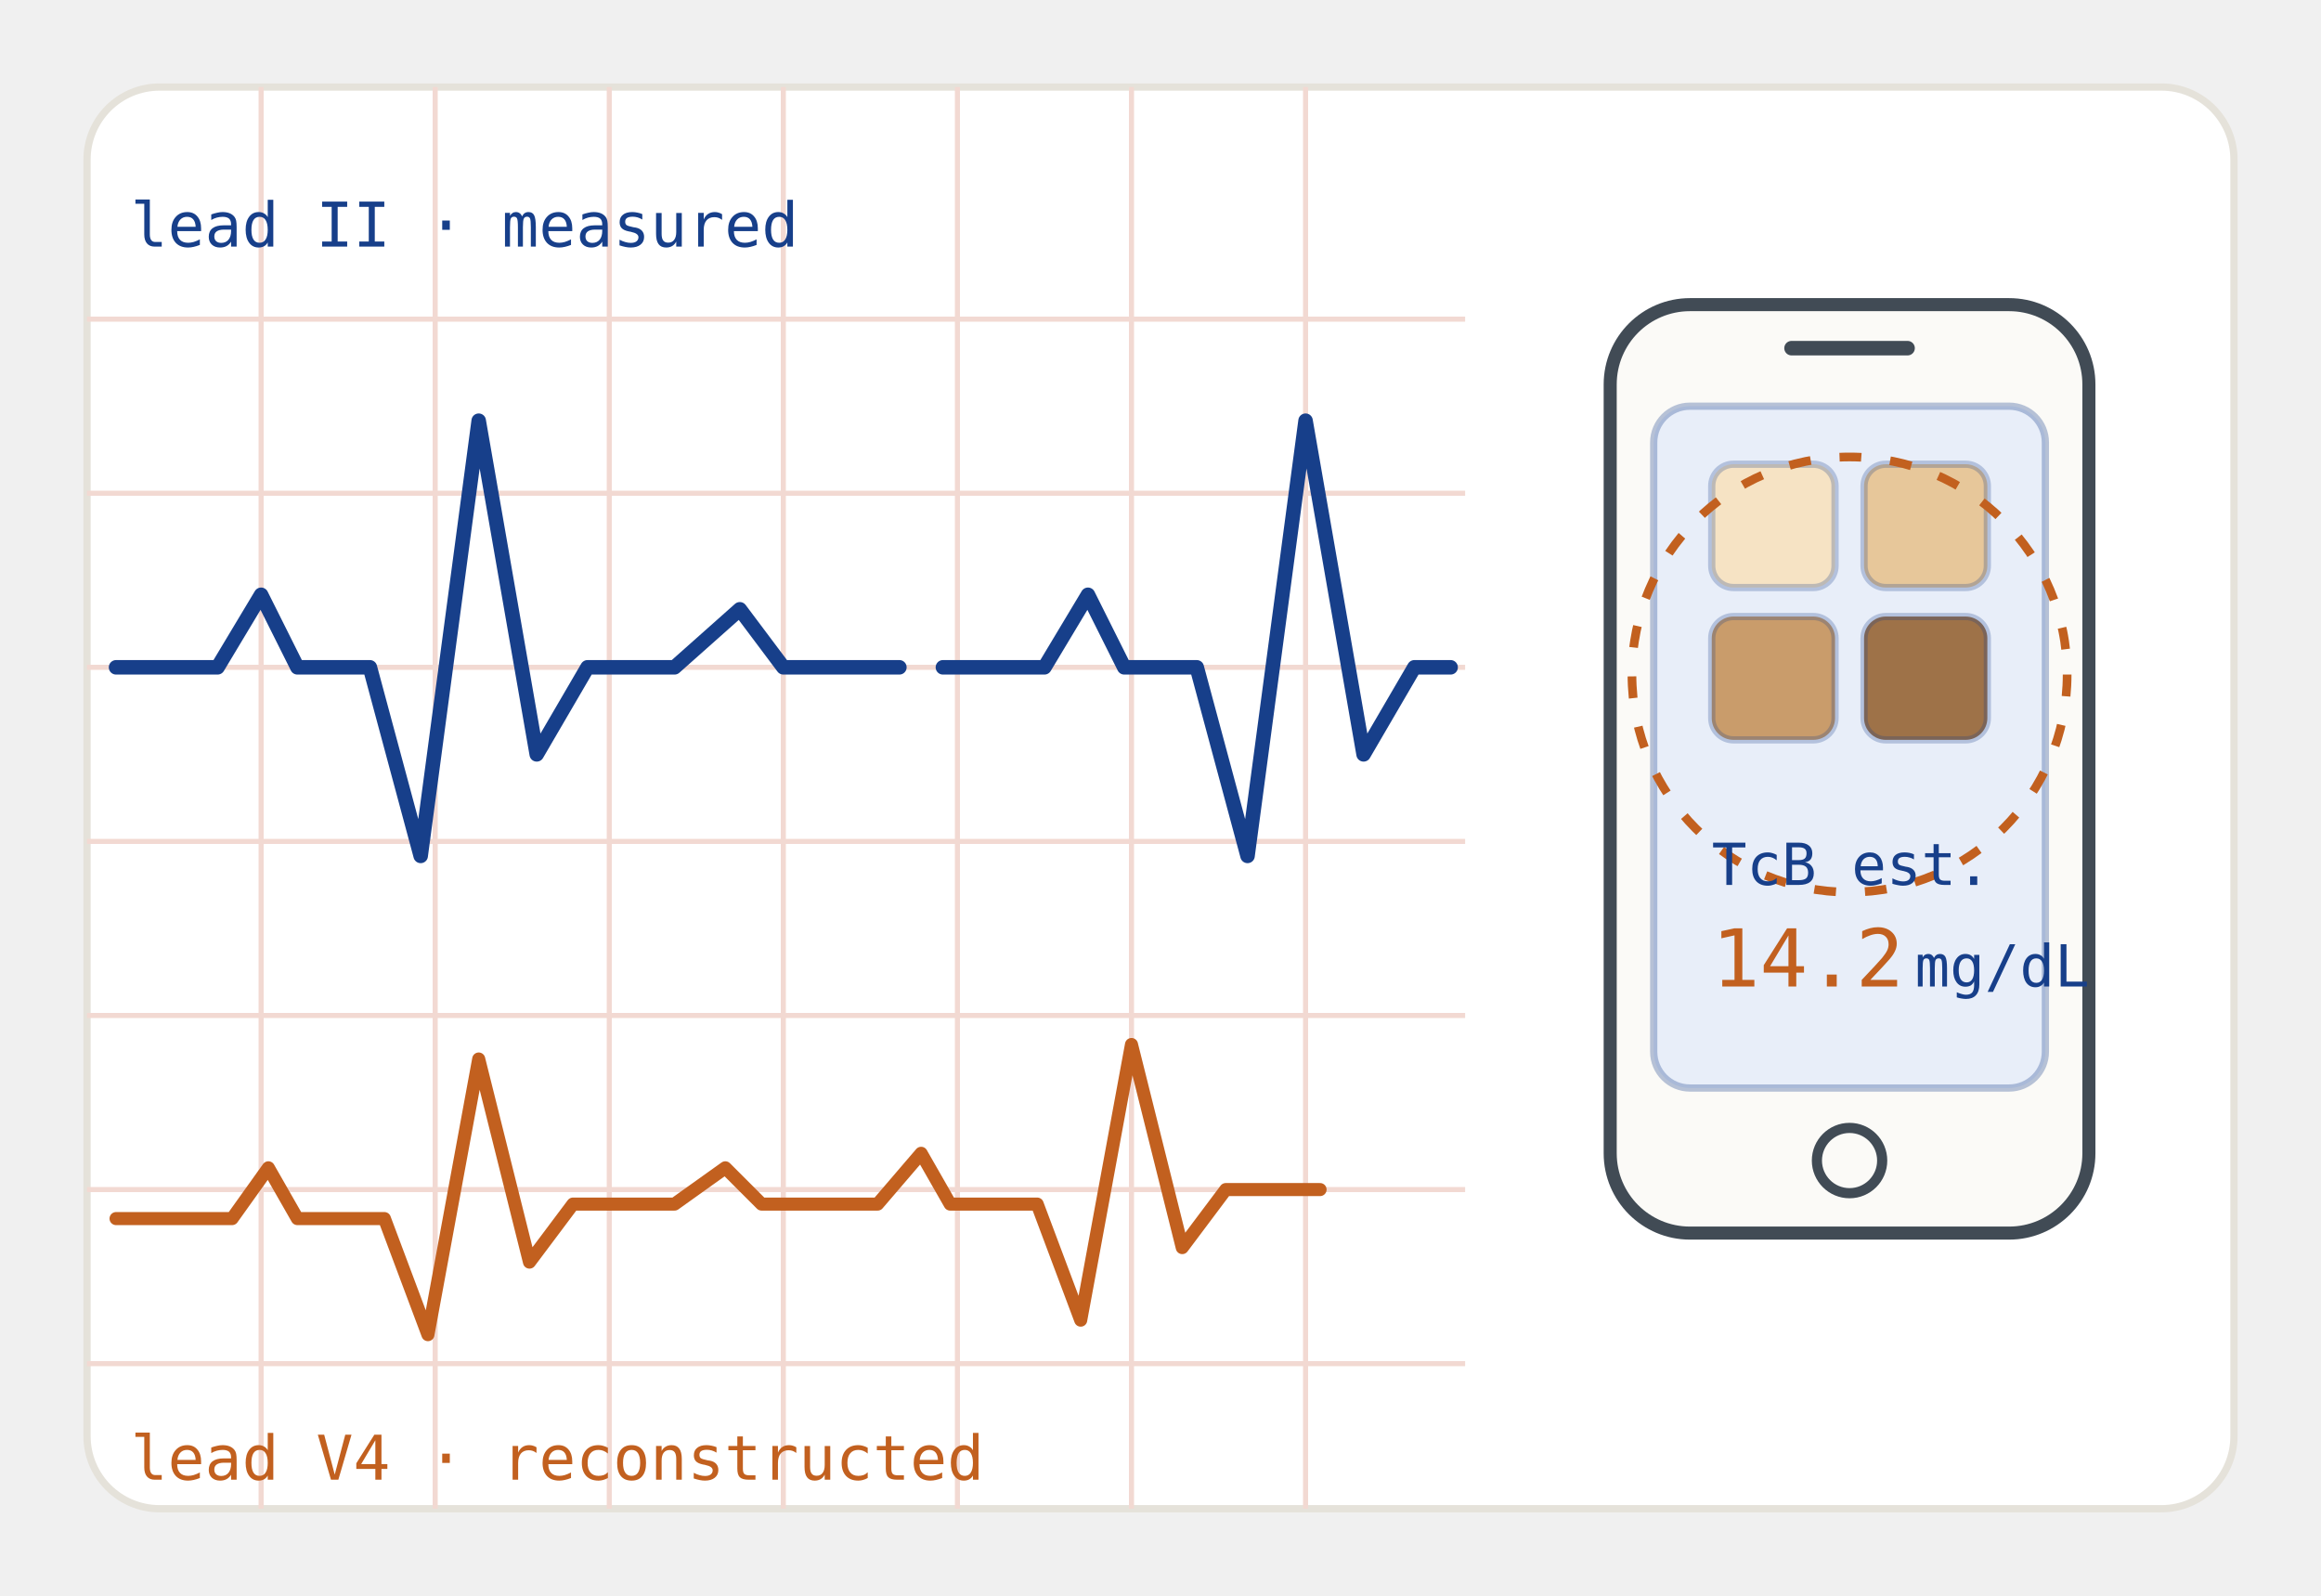
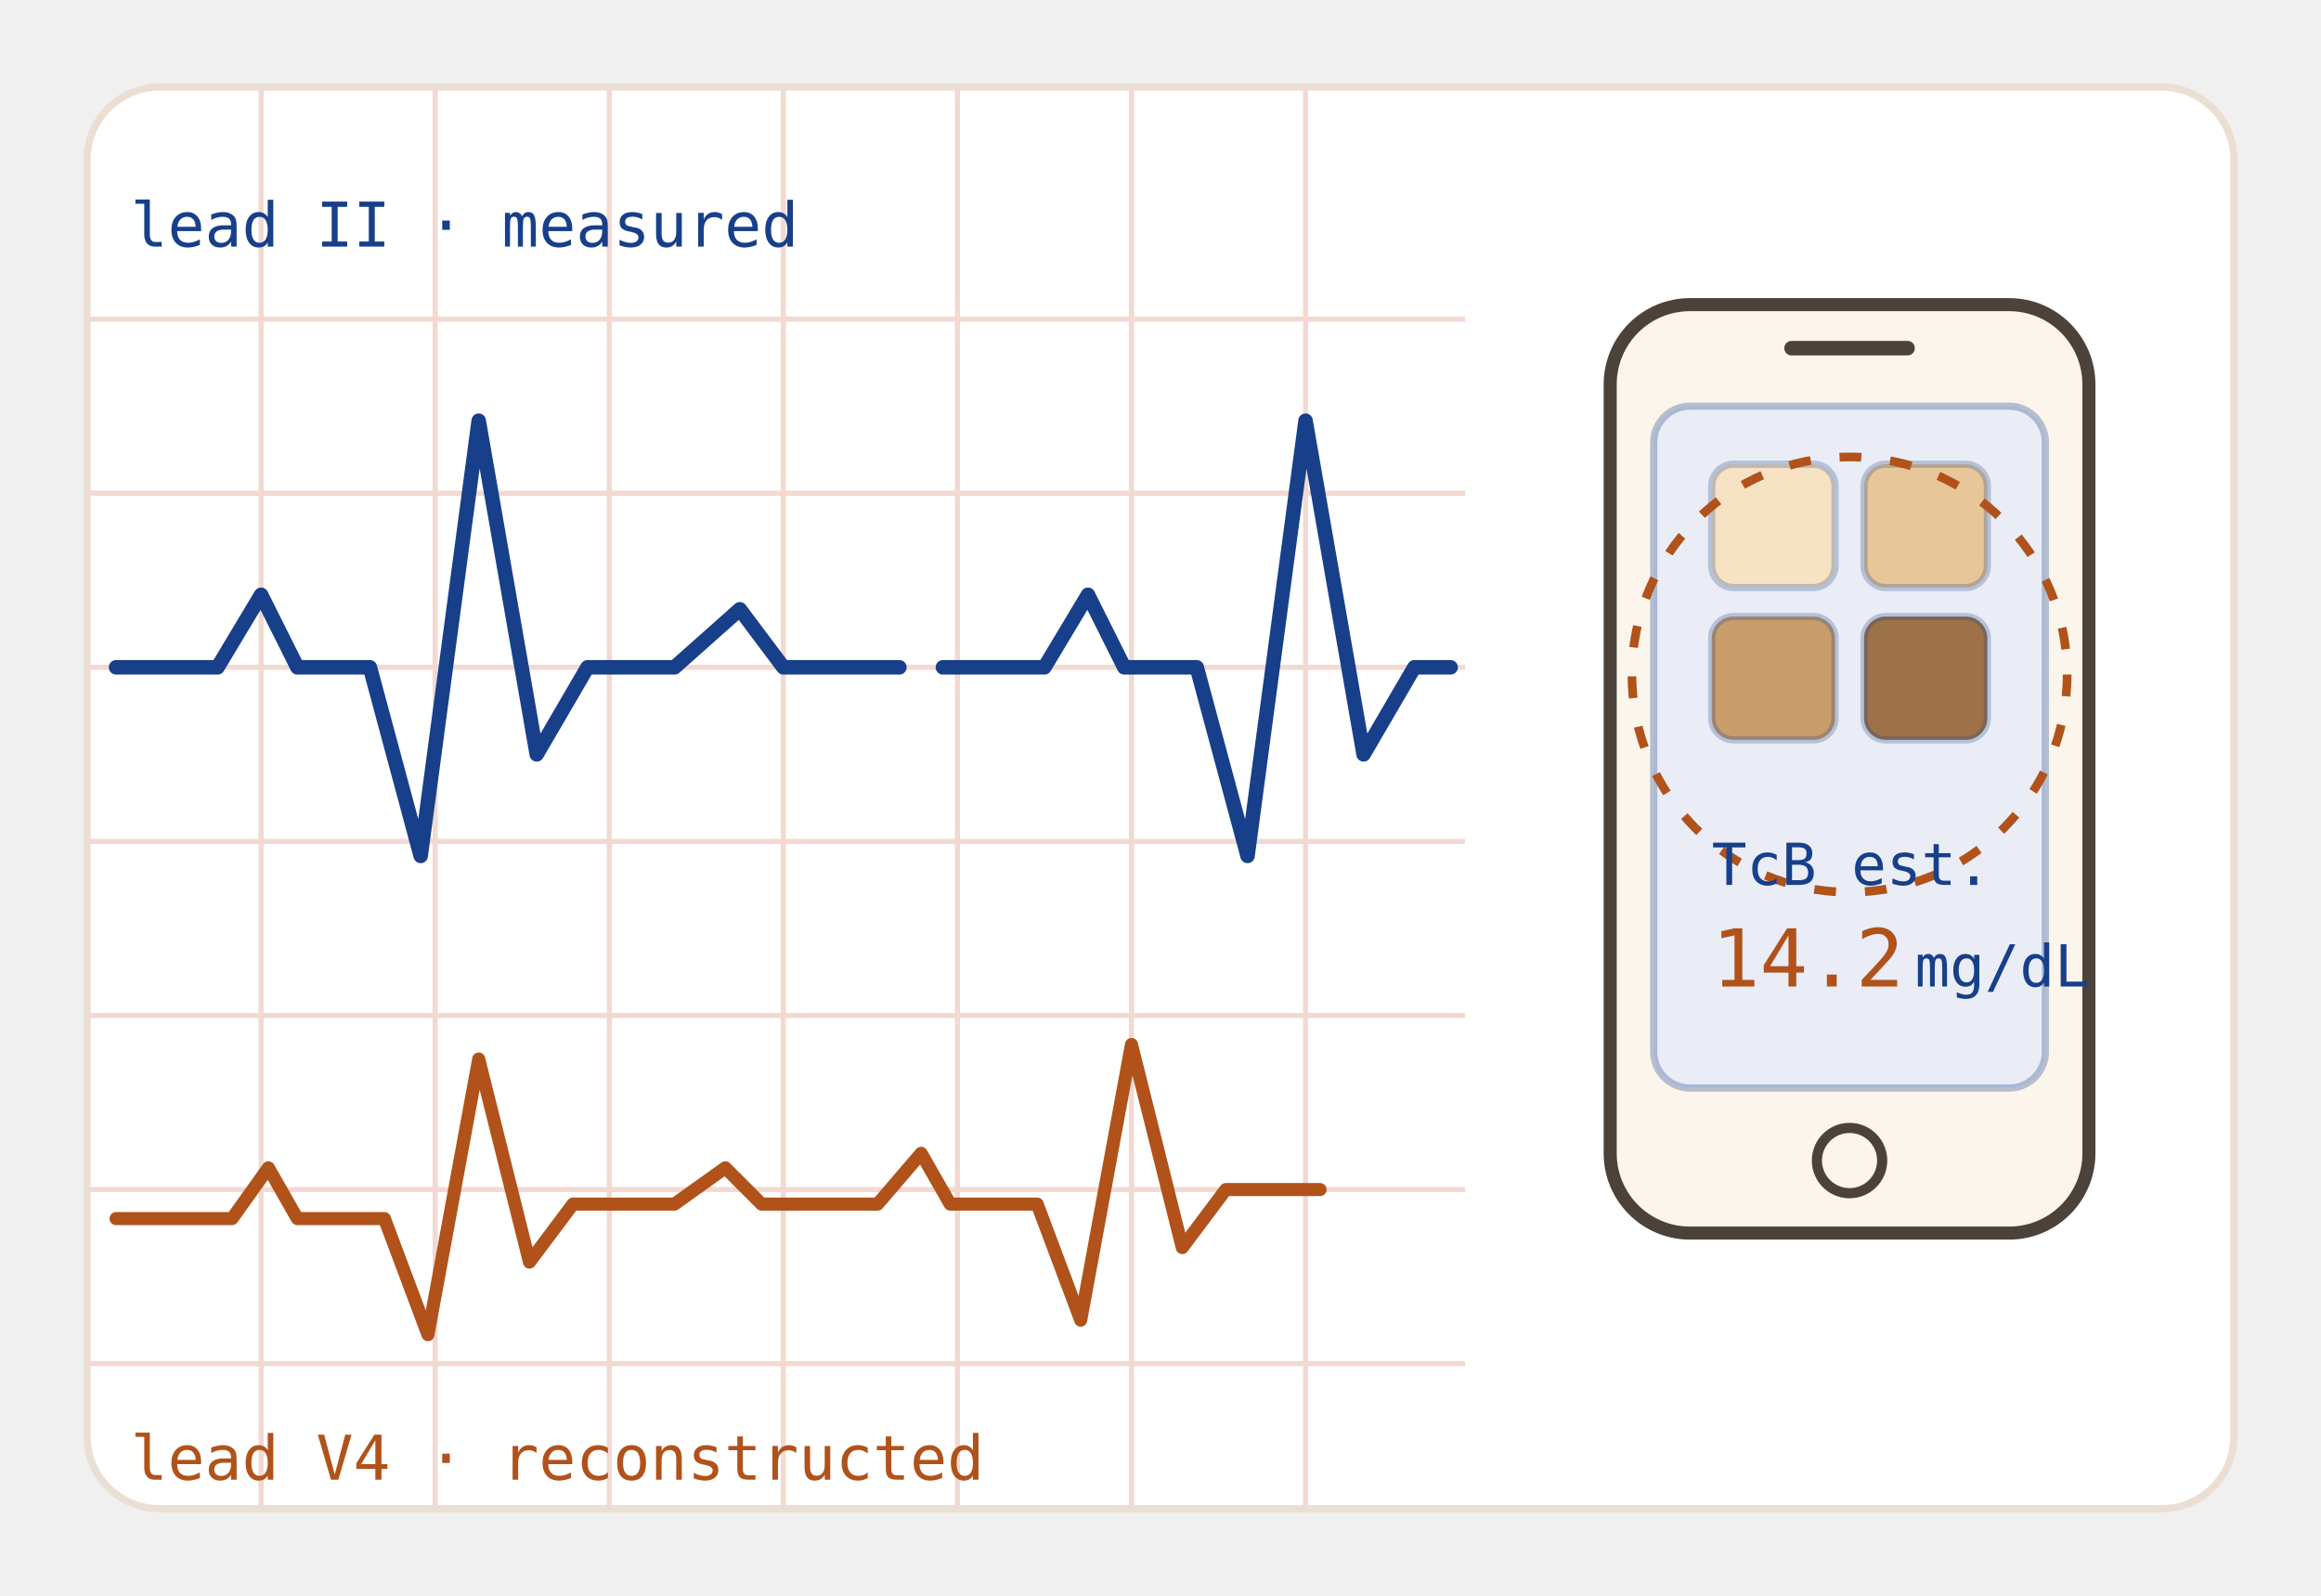
<svg xmlns="http://www.w3.org/2000/svg" viewBox="0 0 320 220" role="img" aria-label="ECG trace with a reconstructed lead, beside a smartphone capturing a non-invasive reading">
-   <rect x="12" y="12" width="296" height="196" rx="10" fill="#FFFFFF" stroke="#E5E2DA" />
+   <rect x="12" y="12" width="296" height="196" rx="10" fill="#FFFFFF" stroke="#EADFD2" />
  <g fill="none" stroke="#F2D9D2" stroke-width=".7">
    <path d="M12 44h190M12 68h190M12 92h190M12 116h190M12 140h190M12 164h190M12 188h190" />
    <path d="M36 12v196M60 12v196M84 12v196M108 12v196M132 12v196M156 12v196M180 12v196" />
  </g>
  <path d="M16 92 h14 l6 -10 l5 10 h10 l7 26 l8 -60 l8 46 l7 -12 h12 l9 -8 l6 8 h16" fill="none" stroke="#173F8A" stroke-width="2" stroke-linejoin="round" stroke-linecap="round" />
  <path d="M130 92 h14 l6 -10 l5 10 h10 l7 26 l8 -60 l8 46 l7 -12 h5" fill="none" stroke="#173F8A" stroke-width="2" stroke-linejoin="round" stroke-linecap="round" />
-   <path class="trace" d="M16 168 h16 l5 -7 l4 7 h12 l6 16 l7 -38 l7 28 l6 -8 h14 l7 -5 l5 5 h16 l6 -7 l4 7 h12 l6 16 l7 -38 l7 28 l6 -8 h13" fill="none" stroke="#C2601F" stroke-width="1.8" stroke-linejoin="round" stroke-linecap="round" />
+   <path class="trace" d="M16 168 h16 l5 -7 l4 7 h12 l6 16 l7 -38 l7 28 l6 -8 h14 l7 -5 l5 5 h16 l6 -7 l4 7 h12 l6 16 l7 -38 l7 28 l6 -8 h13" fill="none" stroke="#B0521A" stroke-width="1.8" stroke-linejoin="round" stroke-linecap="round" />
  <g font-family="'JetBrains Mono',ui-monospace,monospace" font-size="8.5">
    <text x="18" y="34" fill="#173F8A">lead II · measured</text>
-     <text x="18" y="204" fill="#C2601F">lead V4 · reconstructed</text>
+     <text x="18" y="204" fill="#B0521A">lead V4 · reconstructed</text>
  </g>
-   <rect x="222" y="42" width="66" height="128" rx="11" fill="#FBFAF7" stroke="#414B55" stroke-width="1.8" />
-   <rect x="228" y="56" width="54" height="94" rx="5" fill="#E8EEF9" stroke="#173F8A" stroke-opacity=".3" />
-   <path d="M247 48h16" stroke="#414B55" stroke-width="2" stroke-linecap="round" />
-   <circle cx="255" cy="160" r="4.5" fill="none" stroke="#414B55" stroke-width="1.4" />
+   <rect x="222" y="42" width="66" height="128" rx="11" fill="#FBF5EB" stroke="#4C4239" stroke-width="1.8" />
+   <rect x="228" y="56" width="54" height="94" rx="5" fill="#EAEDF6" stroke="#173F8A" stroke-opacity=".3" />
+   <path d="M247 48h16" stroke="#4C4239" stroke-width="2" stroke-linecap="round" />
+   <circle cx="255" cy="160" r="4.5" fill="none" stroke="#4C4239" stroke-width="1.4" />
  <g stroke="#173F8A" stroke-opacity=".25">
    <rect x="236" y="64" width="17" height="17" rx="3" fill="#F6E3C4" />
    <rect x="257" y="64" width="17" height="17" rx="3" fill="#E7C79A" />
    <rect x="236" y="85" width="17" height="17" rx="3" fill="#C99C6B" />
    <rect x="257" y="85" width="17" height="17" rx="3" fill="#9E7248" />
  </g>
-   <circle class="pulse-o" cx="255" cy="93" r="30" fill="none" stroke="#C2601F" stroke-width="1.2" stroke-dasharray="3 4" />
+   <circle class="pulse-o" cx="255" cy="93" r="30" fill="none" stroke="#B0521A" stroke-width="1.2" stroke-dasharray="3 4" />
  <g font-family="'JetBrains Mono',ui-monospace,monospace" font-size="8" fill="#173F8A">
    <text x="236" y="122">TcB est.</text>
-     <text x="236" y="136" font-size="11" fill="#C2601F">14.2</text>
+     <text x="236" y="136" font-size="11" fill="#B0521A">14.2</text>
    <text x="264" y="136">mg/dL</text>
  </g>
</svg>
